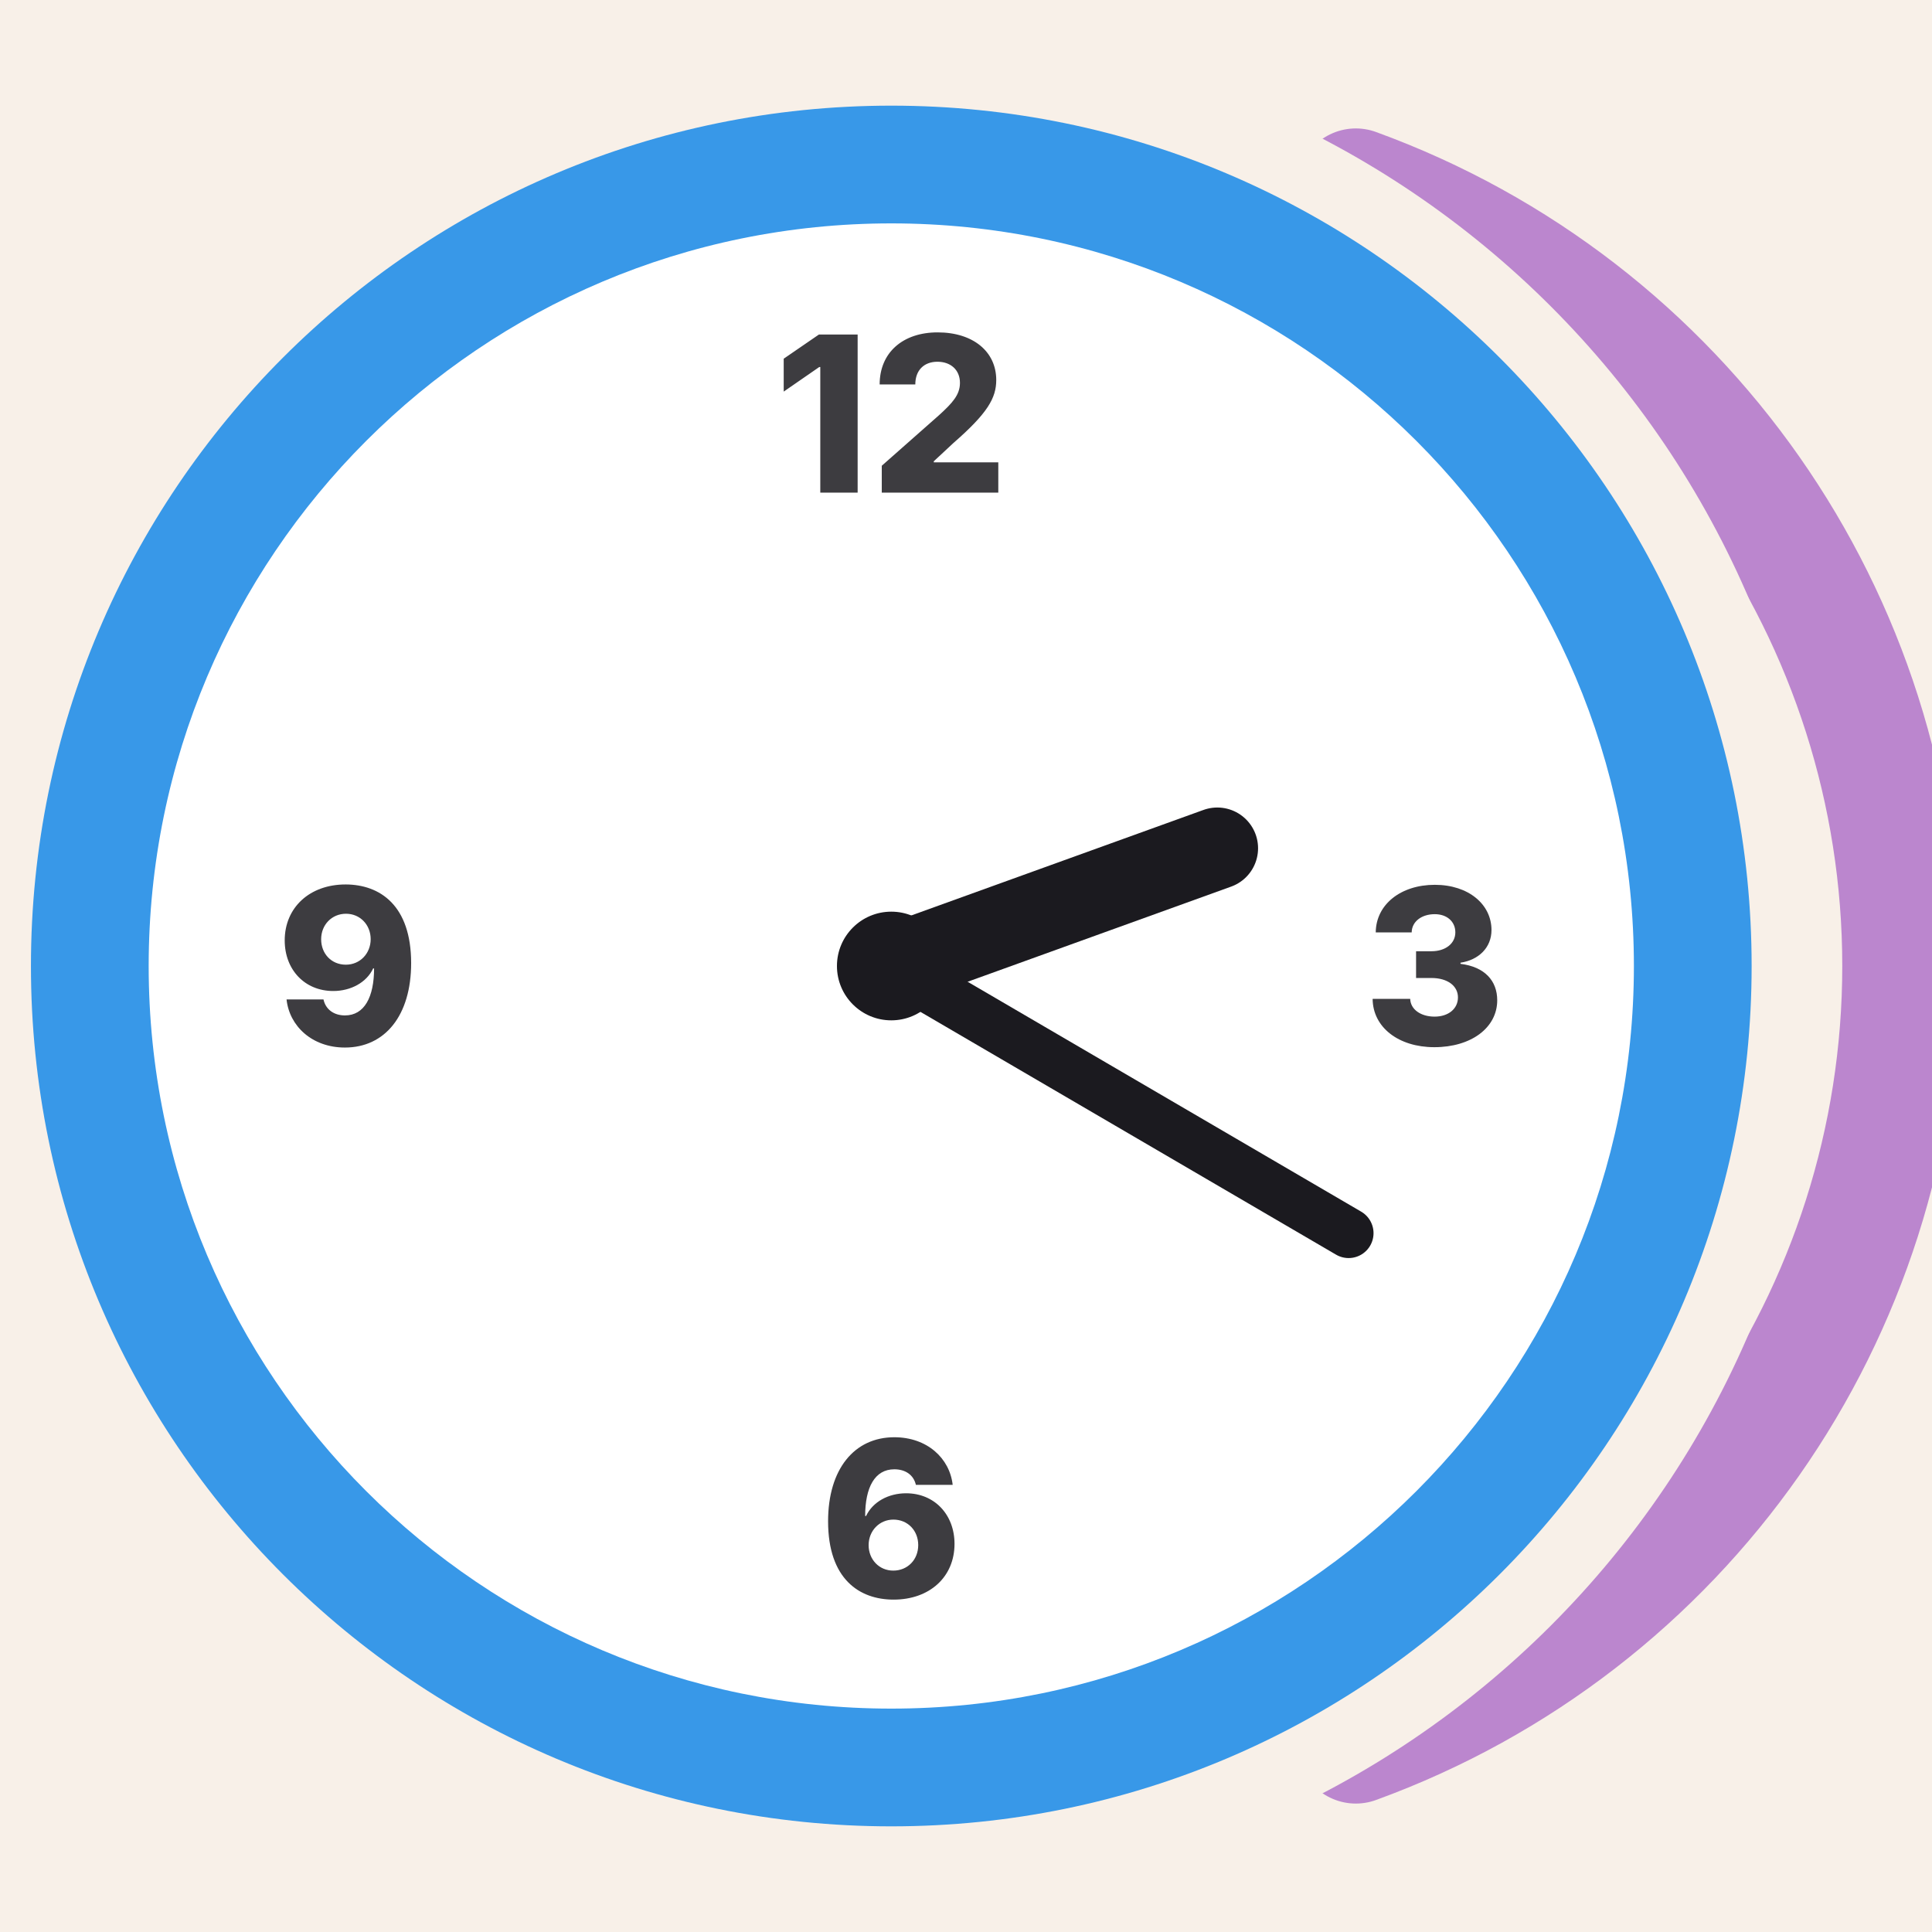
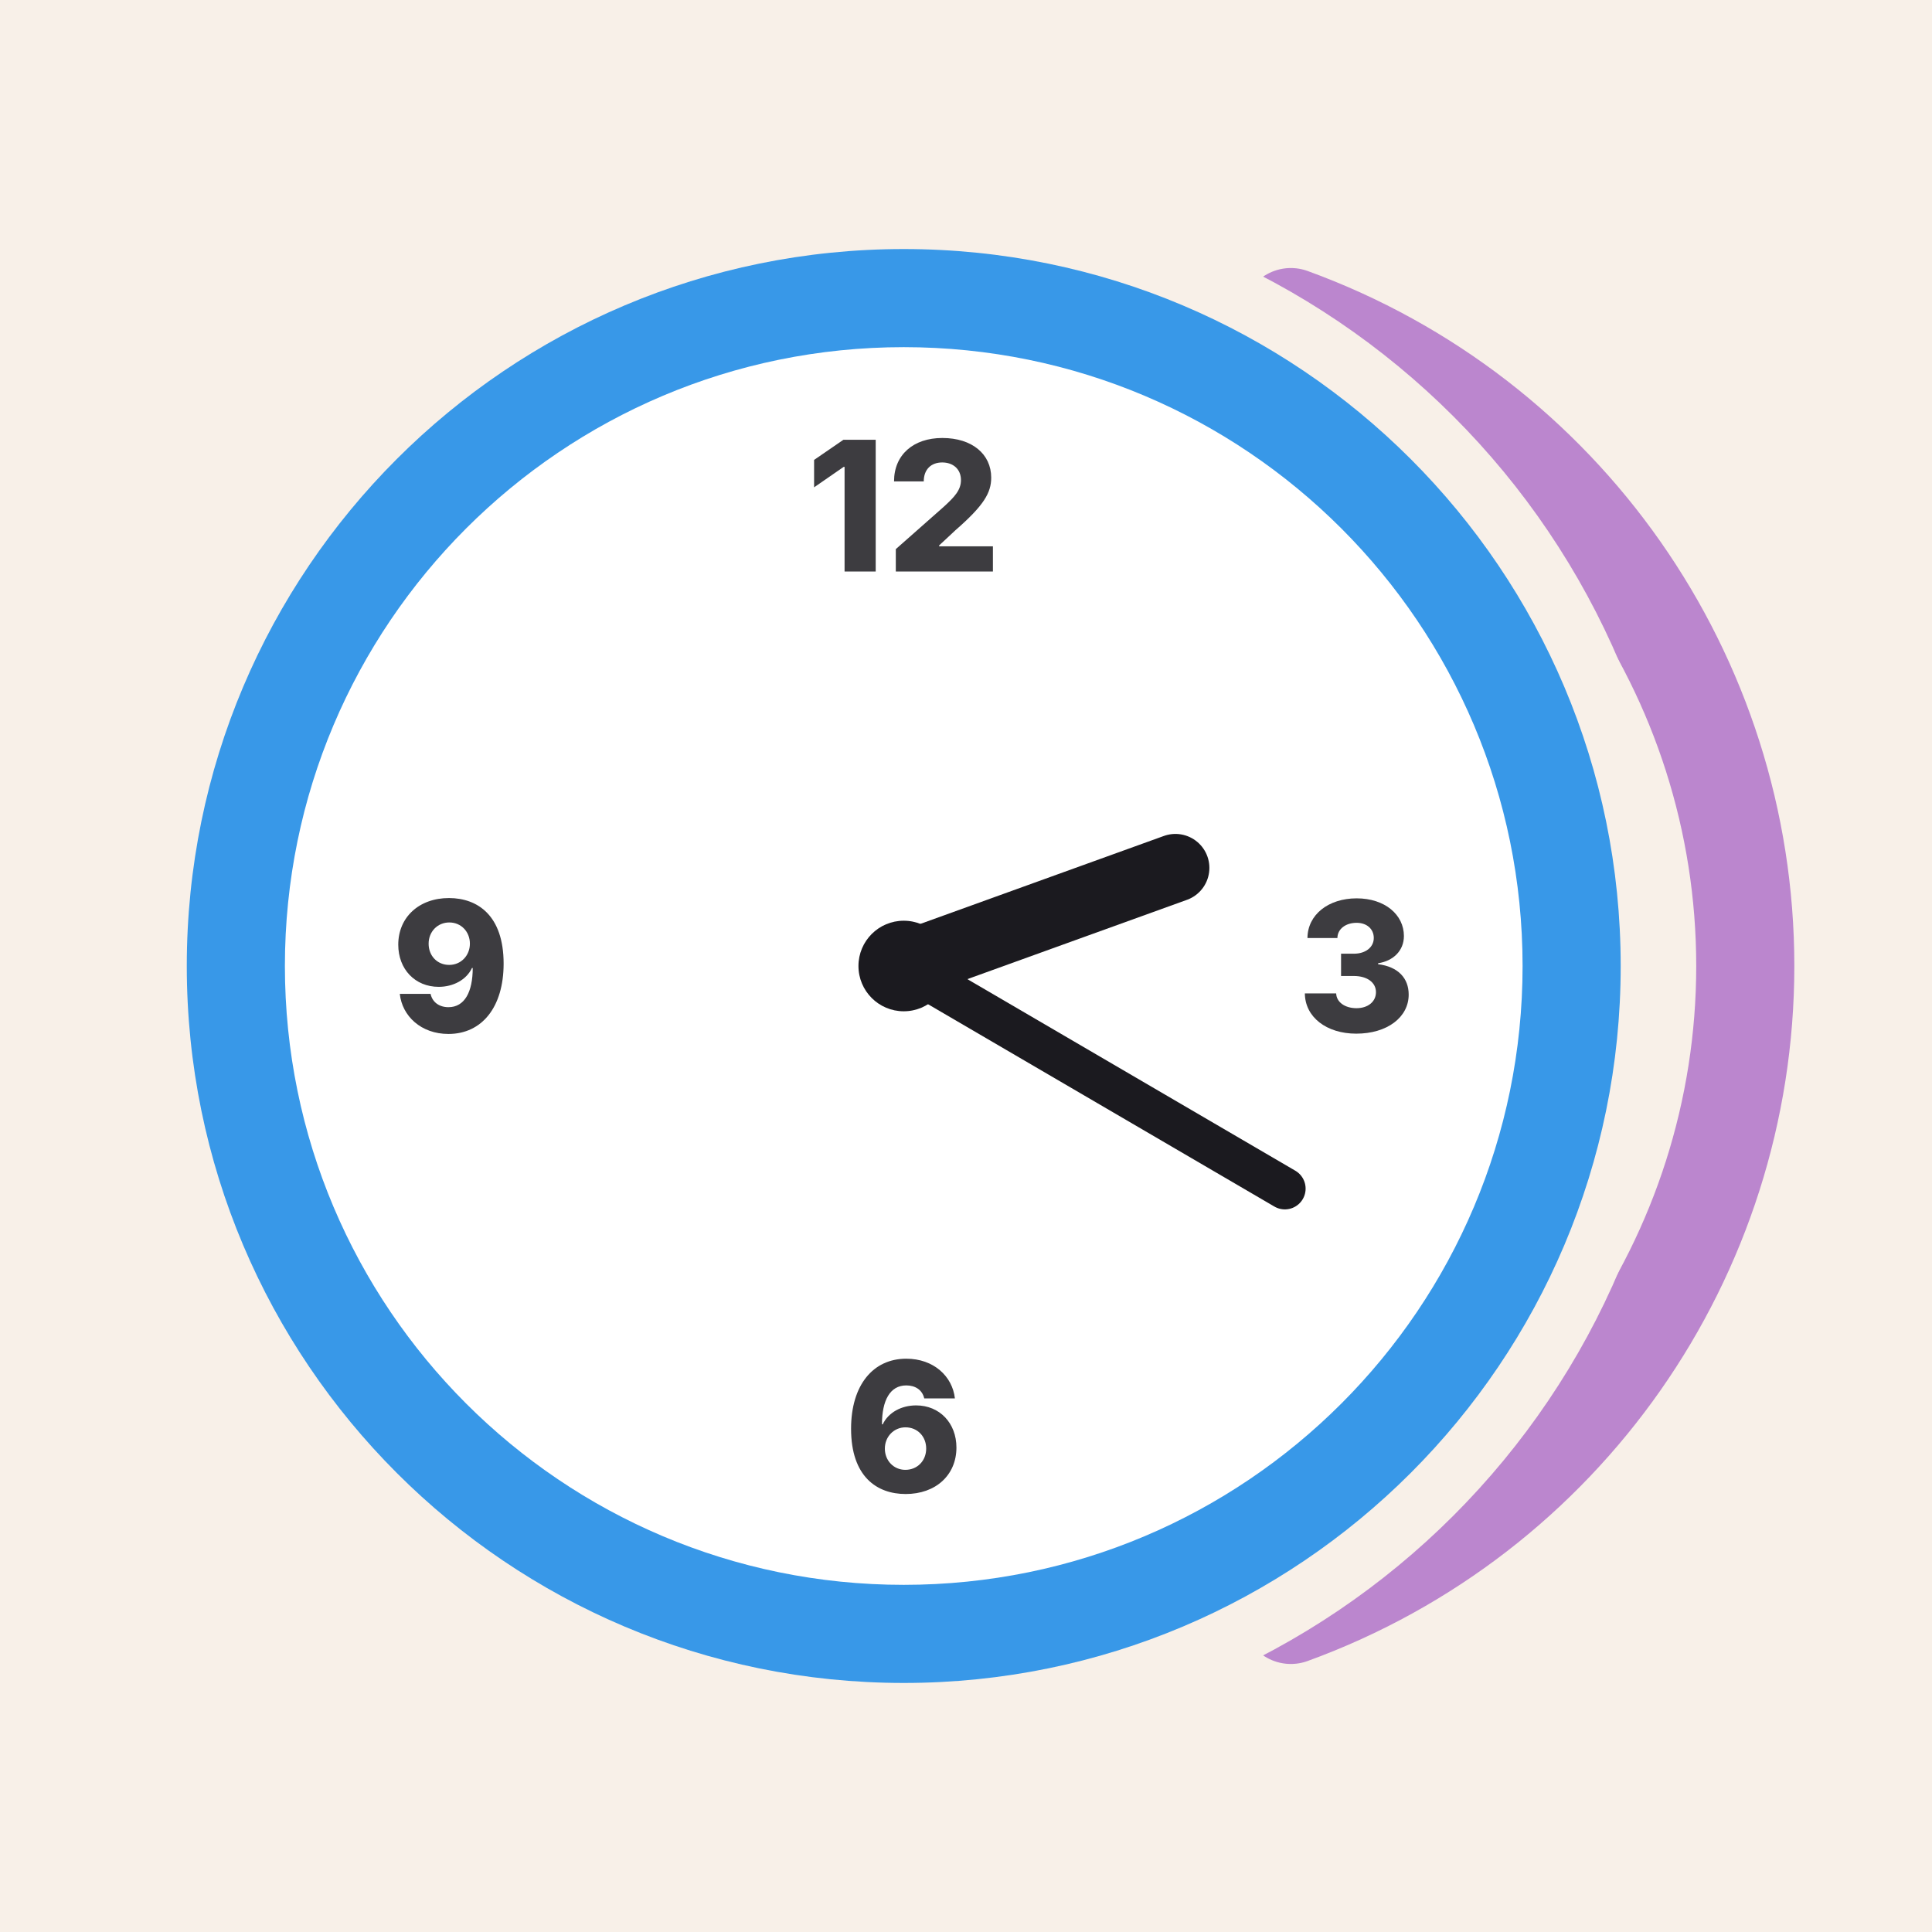
<svg xmlns="http://www.w3.org/2000/svg" viewBox="0 0 512 512">
  <rect width="512" height="512" fill="#f8f0e8" />
  <defs>
    <mask id="blue-edge-gap" maskUnits="userSpaceOnUse">
      <rect width="512" height="512" fill="white" />
      <circle cx="192" cy="256" r="190" fill="none" stroke="black" stroke-width="32" />
    </mask>
  </defs>
-   <g transform="translate(256 256) scale(1.2) translate(-208.5 -256)">
+   <g transform="translate(47.5 0)">
    <circle cx="192" cy="256" r="190" fill="#3898e8" />
    <circle cx="192" cy="256" r="164" fill="#ffffff" />
    <g font-family="system-ui, -apple-system, 'Hiragino Maru Gothic ProN', sans-serif" font-size="48" font-weight="800" fill="#1b1a1f" opacity="0.85" text-anchor="middle" dominant-baseline="central">
      <text x="192" y="134">12</text>
      <text x="312" y="256">3</text>
      <text x="192" y="378">6</text>
      <text x="72" y="256">9</text>
    </g>
    <line x1="192" y1="256" x2="264" y2="230" stroke="#1b1a1f" stroke-width="18" stroke-linecap="round" />
    <line x1="192" y1="256" x2="293" y2="315" stroke="#1b1a1f" stroke-width="11" stroke-linecap="round" />
    <circle cx="192" cy="256" r="12" fill="#1b1a1f" />
    <path d="M 294.59 84.03 A 183 183 0 0 1 294.59 427.97" fill="none" stroke="#8830b8" stroke-width="26" stroke-linecap="round" opacity="0.55" mask="url(#blue-edge-gap)" />
  </g>
</svg>
